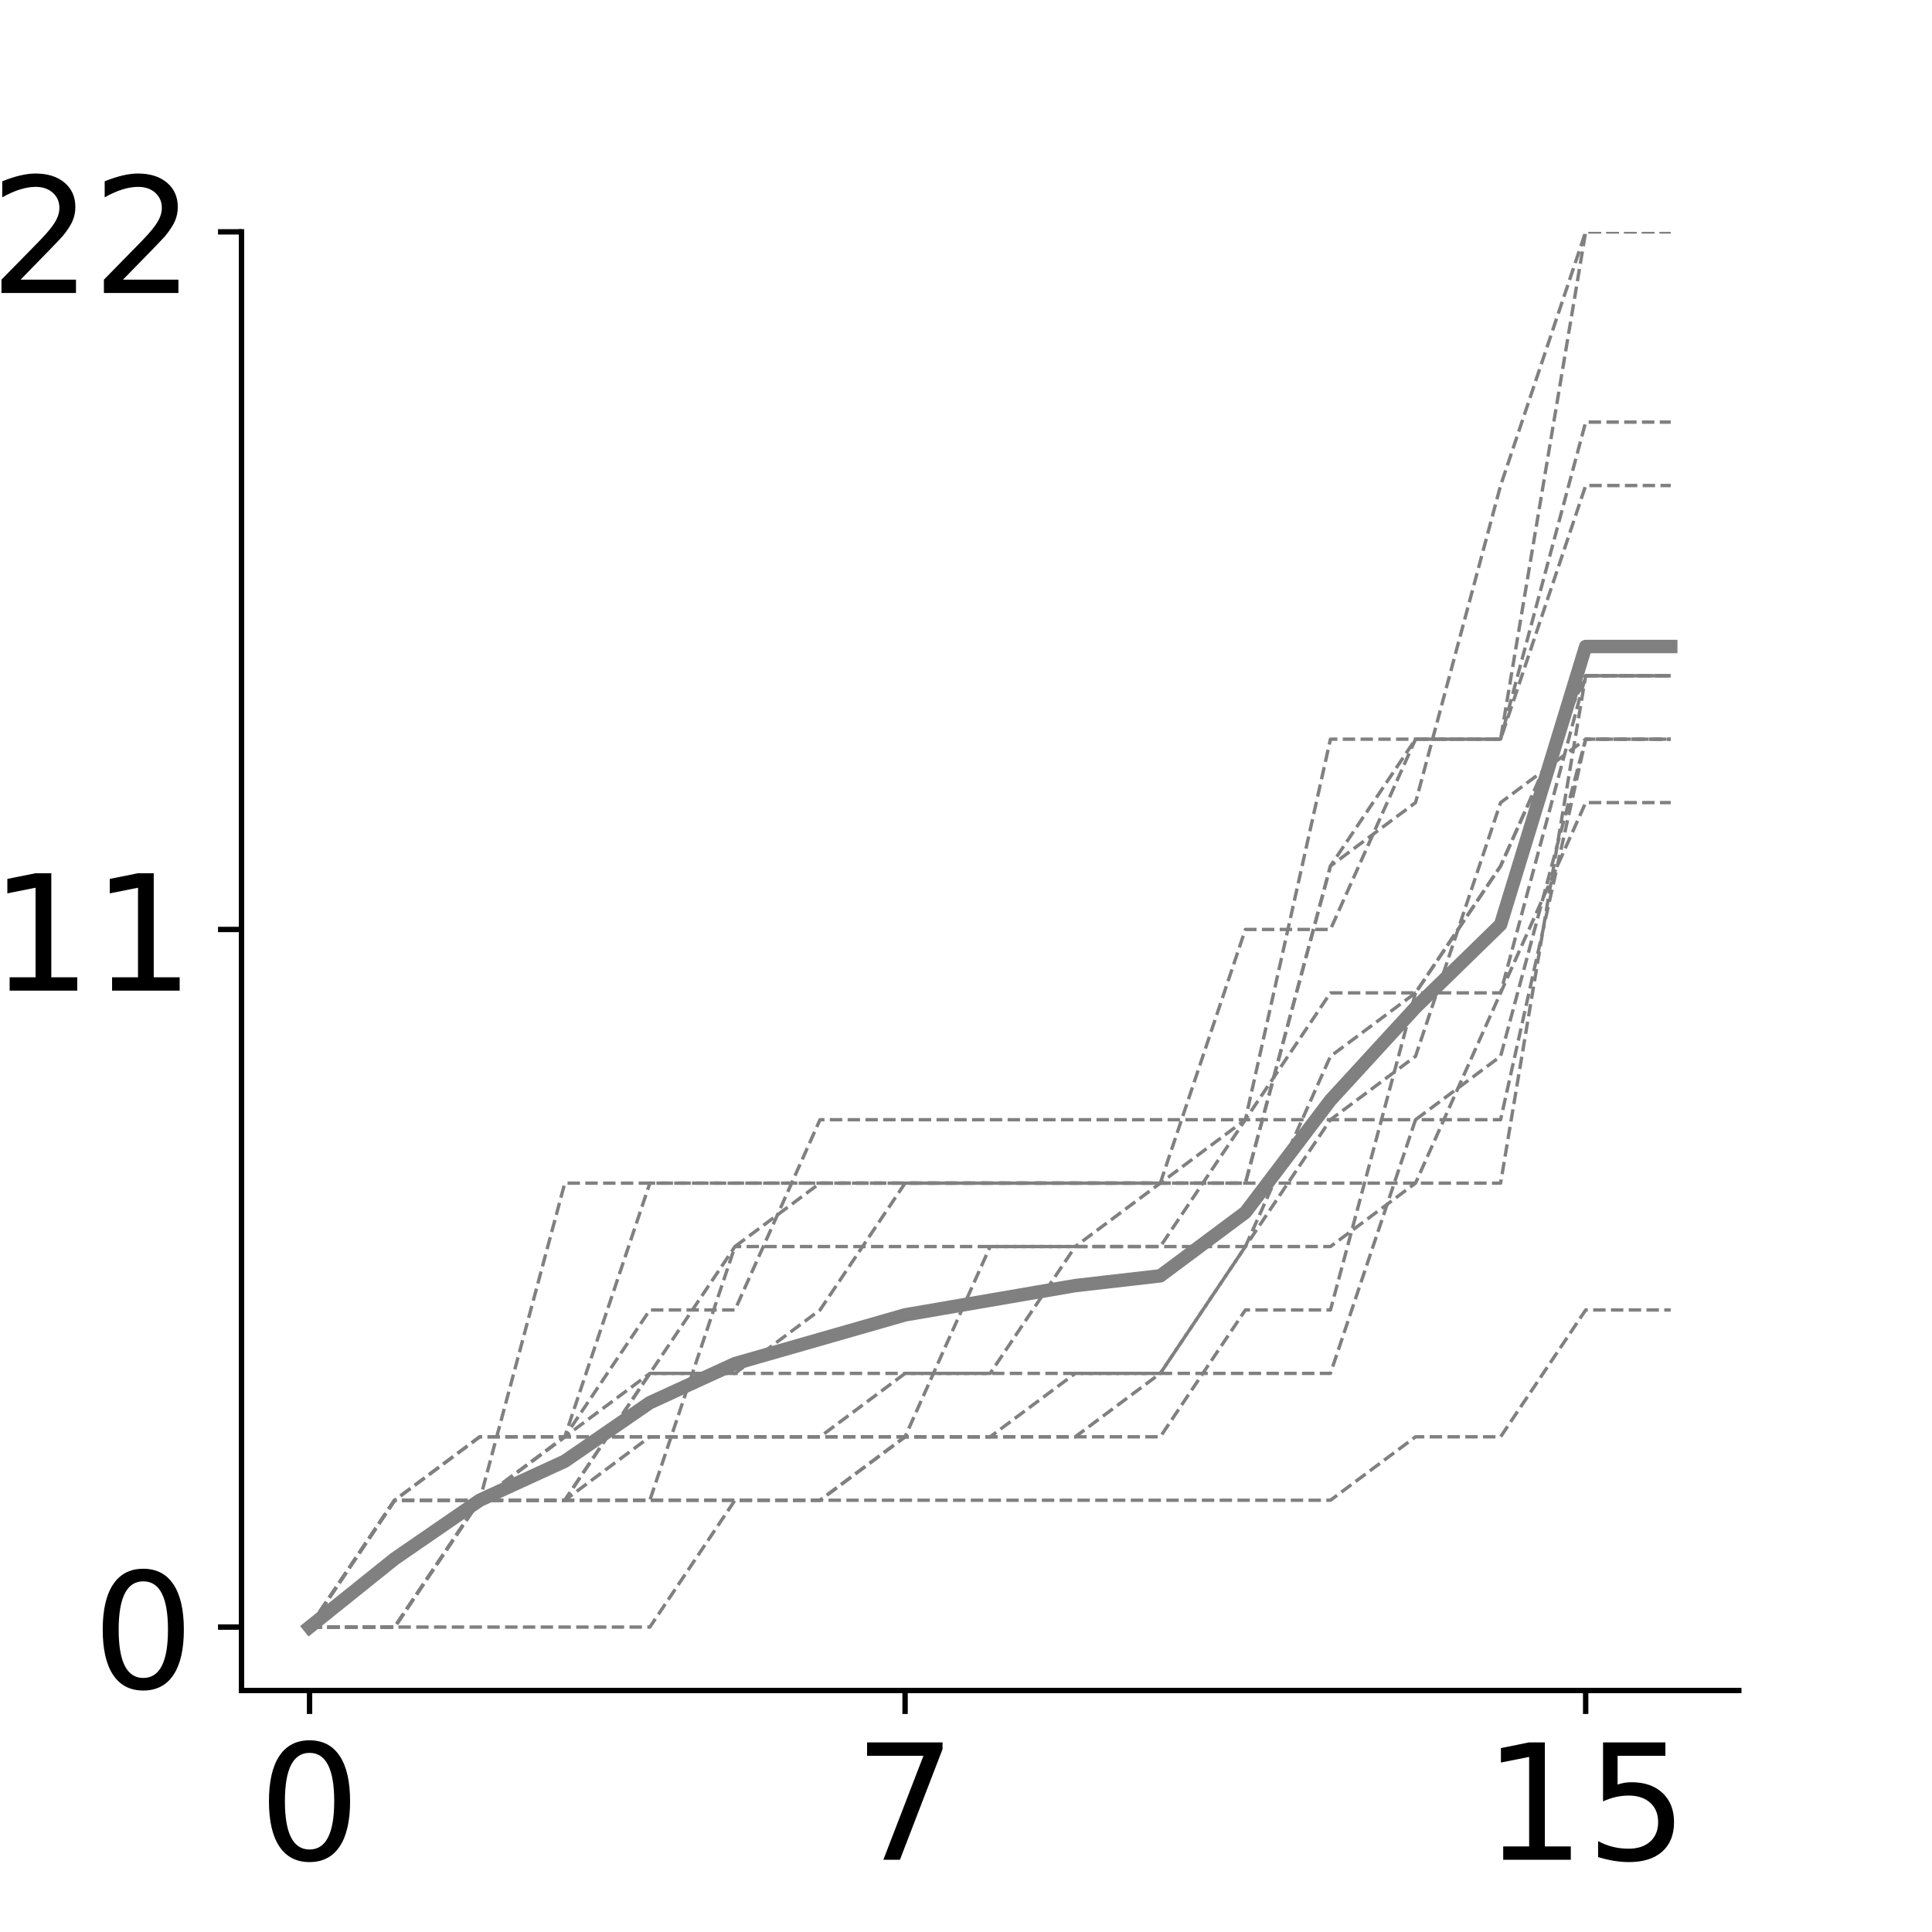
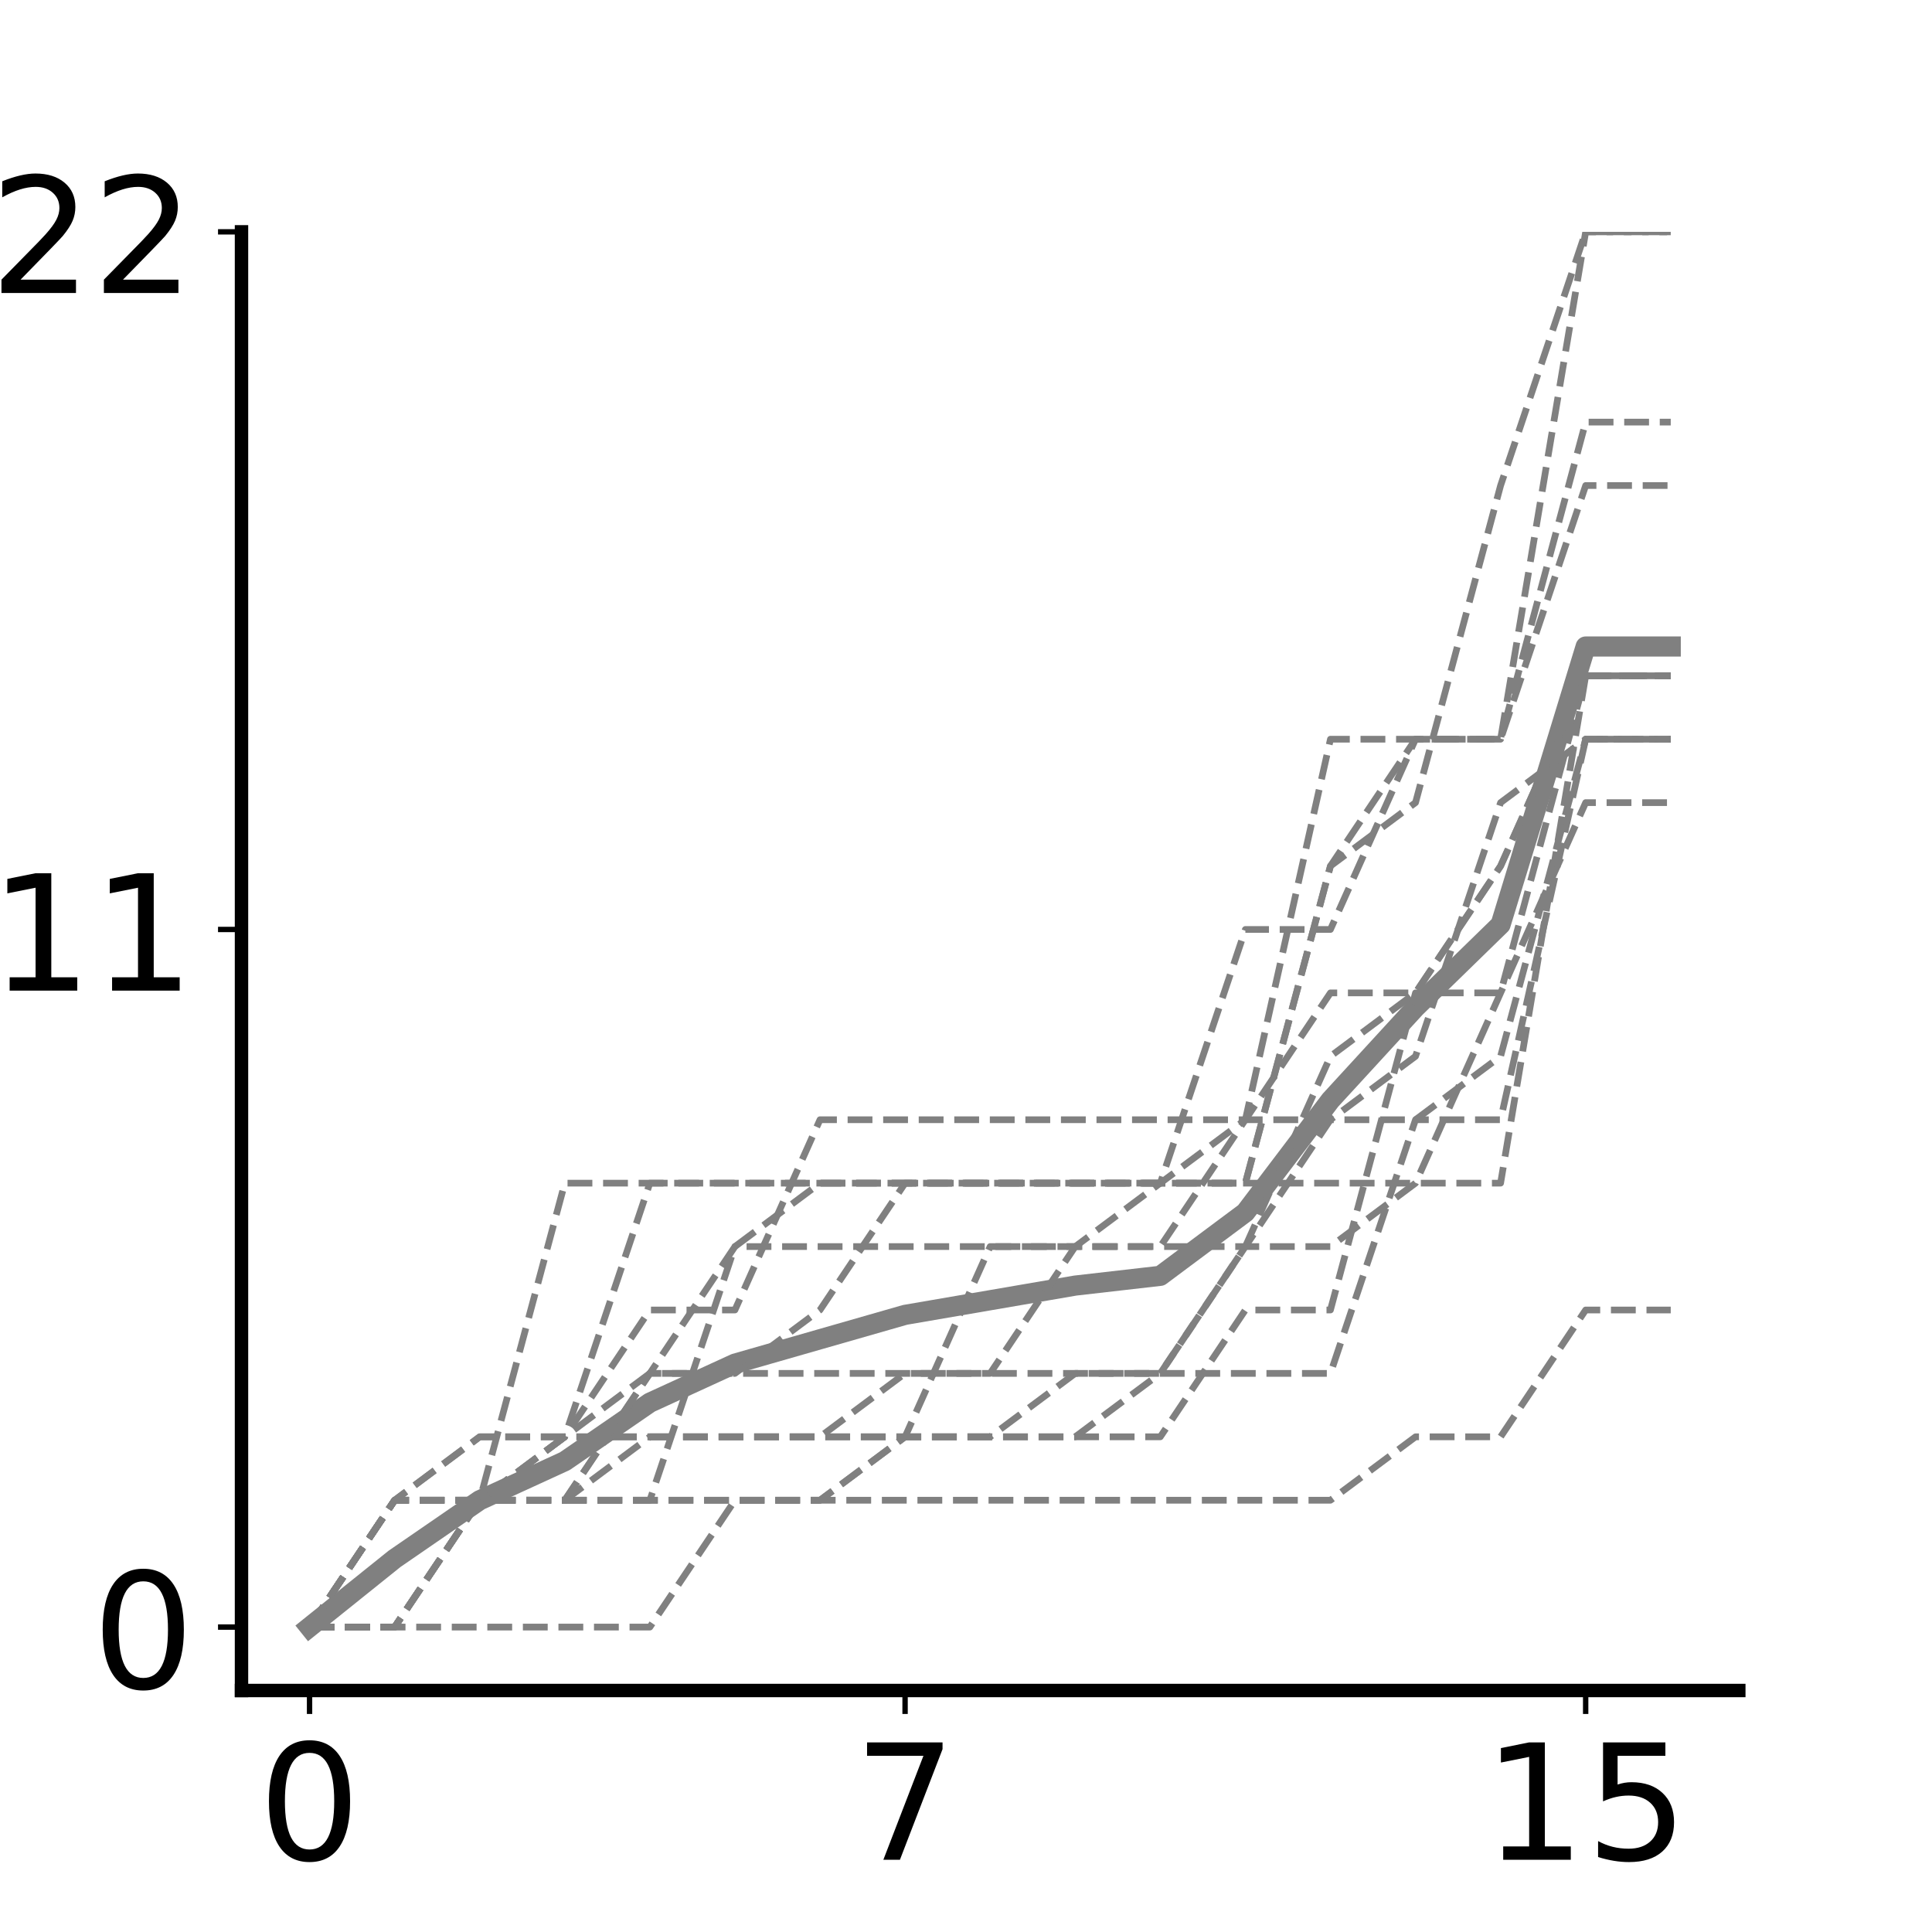
<svg xmlns="http://www.w3.org/2000/svg" xmlns:xlink="http://www.w3.org/1999/xlink" width="288pt" height="288pt" viewBox="0 0 288 288" version="1.1">
  <defs>
    <style type="text/css">*{stroke-linejoin: round; stroke-linecap: butt}</style>
  </defs>
  <g id="figure_1">
    <g id="patch_1">
      <path d="M 0 288  L 288 288  L 288 0  L 0 0  z " style="fill: #ffffff" />
    </g>
    <g id="axes_1">
      <g id="patch_2">
        <path d="M 36 252  L 259.2 252  L 259.2 34.56  L 36 34.56  z " style="fill: #ffffff" />
      </g>
      <g id="matplotlib.axis_1">
        <g id="xtick_1">
          <g id="line2d_1">
            <defs>
-               <path id="m49b1f5928b" d="M 0 0  L 0 3.5  " style="stroke: #000000; stroke-width: 0.8" />
+               <path id="m6903c2ed7c" d="M 0 0  L 0 3.5  " style="stroke: #000000; stroke-width: 0.8" />
            </defs>
            <g>
-               <use xlink:href="#m49b1f5928b" x="46.145" y="252" style="stroke: #000000; stroke-width: 0.8" />
+               <use xlink:href="#m6903c2ed7c" x="46.145" y="252" style="stroke: #000000; stroke-width: 0.8" />
            </g>
          </g>
          <g id="text_1">
            <g transform="translate(38.51046 277.2362) scale(0.24 -0.24)">
              <defs>
                <path id="DejaVuSans-30" d="M 2034 4250  Q 1547 4250 1301 3770  Q 1056 3291 1056 2328  Q 1056 1369 1301 889  Q 1547 409 2034 409  Q 2525 409 2770 889  Q 3016 1369 3016 2328  Q 3016 3291 2770 3770  Q 2525 4250 2034 4250  z M 2034 4750  Q 2819 4750 3233 4129  Q 3647 3509 3647 2328  Q 3647 1150 3233 529  Q 2819 -91 2034 -91  Q 1250 -91 836 529  Q 422 1150 422 2328  Q 422 3509 836 4129  Q 1250 4750 2034 4750  z " transform="scale(0.015625)" />
              </defs>
              <use xlink:href="#DejaVuSans-30" />
            </g>
          </g>
        </g>
        <g id="xtick_2">
          <g id="line2d_2">
            <g>
-               <use xlink:href="#m49b1f5928b" x="134.918" y="252" style="stroke: #000000; stroke-width: 0.8" />
+               <use xlink:href="#m6903c2ed7c" x="134.918" y="252" style="stroke: #000000; stroke-width: 0.8" />
            </g>
          </g>
          <g id="text_2">
            <g transform="translate(127.2832 277.2362) scale(0.24 -0.24)">
              <defs>
                <path id="DejaVuSans-37" d="M 525 4666  L 3525 4666  L 3525 4397  L 1831 0  L 1172 0  L 2766 4134  L 525 4134  L 525 4666  z " transform="scale(0.015625)" />
              </defs>
              <use xlink:href="#DejaVuSans-37" />
            </g>
          </g>
        </g>
        <g id="xtick_3">
          <g id="line2d_3">
            <g>
-               <use xlink:href="#m49b1f5928b" x="236.373" y="252" style="stroke: #000000; stroke-width: 0.8" />
+               <use xlink:href="#m6903c2ed7c" x="236.373" y="252" style="stroke: #000000; stroke-width: 0.8" />
            </g>
          </g>
          <g id="text_3">
            <g transform="translate(221.1027 277.2362) scale(0.24 -0.24)">
              <defs>
                <path id="DejaVuSans-31" d="M 794 531  L 1825 531  L 1825 4091  L 703 3866  L 703 4441  L 1819 4666  L 2450 4666  L 2450 531  L 3481 531  L 3481 0  L 794 0  L 794 531  z " transform="scale(0.015625)" />
                <path id="DejaVuSans-35" d="M 691 4666  L 3169 4666  L 3169 4134  L 1269 4134  L 1269 2991  Q 1406 3038 1543 3061  Q 1681 3084 1819 3084  Q 2600 3084 3056 2656  Q 3513 2228 3513 1497  Q 3513 744 3044 326  Q 2575 -91 1722 -91  Q 1428 -91 1123 -41  Q 819 9 494 109  L 494 744  Q 775 591 1075 516  Q 1375 441 1709 441  Q 2250 441 2565 725  Q 2881 1009 2881 1497  Q 2881 1984 2565 2268  Q 2250 2553 1709 2553  Q 1456 2553 1204 2497  Q 953 2441 691 2322  L 691 4666  z " transform="scale(0.015625)" />
              </defs>
              <use xlink:href="#DejaVuSans-31" />
              <use xlink:href="#DejaVuSans-35" x="63.623" />
            </g>
          </g>
        </g>
      </g>
      <g id="matplotlib.axis_2">
        <g id="ytick_1">
          <g id="line2d_4">
            <defs>
-               <path id="mbf8620d8d4" d="M 0 0  L -3.5 0  " style="stroke: #000000; stroke-width: 0.8" />
+               <path id="m89b387cc2a" d="M 0 0  L -3.5 0  " style="stroke: #000000; stroke-width: 0.8" />
            </defs>
            <g>
-               <use xlink:href="#mbf8620d8d4" x="36" y="242.546" style="stroke: #000000; stroke-width: 0.8" />
+               <use xlink:href="#m89b387cc2a" x="36" y="242.546" style="stroke: #000000; stroke-width: 0.8" />
            </g>
          </g>
          <g id="text_4">
            <g transform="translate(13.73 251.6642) scale(0.24 -0.24)">
              <use xlink:href="#DejaVuSans-30" />
            </g>
          </g>
        </g>
        <g id="ytick_2">
          <g id="line2d_5">
            <g>
-               <use xlink:href="#mbf8620d8d4" x="36" y="138.553" style="stroke: #000000; stroke-width: 0.8" />
+               <use xlink:href="#m89b387cc2a" x="36" y="138.553" style="stroke: #000000; stroke-width: 0.8" />
            </g>
          </g>
          <g id="text_5">
            <g transform="translate(-1.54 147.6712) scale(0.24 -0.24)">
              <use xlink:href="#DejaVuSans-31" />
              <use xlink:href="#DejaVuSans-31" x="63.623" />
            </g>
          </g>
        </g>
        <g id="ytick_3">
          <g id="line2d_6">
            <g>
-               <use xlink:href="#mbf8620d8d4" x="36" y="34.56" style="stroke: #000000; stroke-width: 0.8" />
+               <use xlink:href="#m89b387cc2a" x="36" y="34.56" style="stroke: #000000; stroke-width: 0.8" />
            </g>
          </g>
          <g id="text_6">
            <g transform="translate(-1.54 43.67813) scale(0.24 -0.24)">
              <defs>
                <path id="DejaVuSans-32" d="M 1228 531  L 3431 531  L 3431 0  L 469 0  L 469 531  Q 828 903 1448 1529  Q 2069 2156 2228 2338  Q 2531 2678 2651 2914  Q 2772 3150 2772 3378  Q 2772 3750 2511 3984  Q 2250 4219 1831 4219  Q 1534 4219 1204 4116  Q 875 4013 500 3803  L 500 4441  Q 881 4594 1212 4672  Q 1544 4750 1819 4750  Q 2544 4750 2975 4387  Q 3406 4025 3406 3419  Q 3406 3131 3298 2873  Q 3191 2616 2906 2266  Q 2828 2175 2409 1742  Q 1991 1309 1228 531  z " transform="scale(0.015625)" />
              </defs>
              <use xlink:href="#DejaVuSans-32" />
              <use xlink:href="#DejaVuSans-32" x="63.623" />
            </g>
          </g>
        </g>
      </g>
      <g id="line2d_7">
-         <path d="M 46.145 242.546  L 58.827 232.365  L 71.509 223.638  L 84.191 217.82  L 96.873 209.094  L 109.555 203.276  L 122.236 199.64  L 134.918 196.004  L 147.6 193.822  L 160.282 191.64  L 172.964 190.186  L 185.645 180.732  L 198.327 164.006  L 211.009 150.189  L 223.691 137.826  L 236.373 96.374  L 249.055 96.374  " clip-path="url(#p5aedf4b6d5)" style="fill: none; stroke: #808080; stroke-width: 2; stroke-linecap: square" />
+         <path d="M 46.145 242.546  L 58.827 232.365  L 71.509 223.638  L 84.191 217.82  L 96.873 209.094  L 109.555 203.276  L 122.236 199.64  L 134.918 196.004  L 147.6 193.822  L 160.282 191.64  L 172.964 190.186  L 185.645 180.732  L 198.327 164.006  L 211.009 150.189  L 223.691 137.826  L 236.373 96.374  L 249.055 96.374  " clip-path="url(#p5578f0d6d9)" style="fill: none; stroke: #808080; stroke-width: 3; stroke-linecap: square" />
      </g>
      <g id="line2d_8">
-         <path d="M 46.145 242.546  L 58.827 223.638  L 71.509 214.184  L 84.191 214.184  L 96.873 176.369  L 109.555 176.369  L 122.236 176.369  L 134.918 176.369  L 147.6 176.369  L 160.282 176.369  L 172.964 176.369  L 185.645 176.369  L 198.327 129.099  L 211.009 110.191  L 223.691 110.191  L 236.373 72.376  L 249.055 72.376  " clip-path="url(#p5aedf4b6d5)" style="fill: none; stroke-dasharray: 1.85,0.8; stroke-dashoffset: 0; stroke: #808080; stroke-width: 0.5" />
+         <path d="M 46.145 242.546  L 58.827 223.638  L 71.509 214.184  L 84.191 214.184  L 96.873 176.369  L 109.555 176.369  L 122.236 176.369  L 134.918 176.369  L 147.6 176.369  L 160.282 176.369  L 172.964 176.369  L 185.645 176.369  L 198.327 129.099  L 211.009 110.191  L 223.691 110.191  L 236.373 72.376  L 249.055 72.376  " clip-path="url(#p5578f0d6d9)" style="fill: none; stroke-dasharray: 3.7,1.6; stroke-dashoffset: 0; stroke: #808080" />
      </g>
      <g id="line2d_9">
-         <path d="M 46.145 242.546  L 58.827 242.546  L 71.509 223.638  L 84.191 214.184  L 96.873 214.184  L 109.555 214.184  L 122.236 214.184  L 134.918 214.184  L 147.6 214.184  L 160.282 214.184  L 172.964 204.73  L 185.645 185.823  L 198.327 185.823  L 211.009 176.369  L 223.691 148.007  L 236.373 119.645  L 249.055 119.645  " clip-path="url(#p5aedf4b6d5)" style="fill: none; stroke-dasharray: 1.85,0.8; stroke-dashoffset: 0; stroke: #808080; stroke-width: 0.5" />
+         <path d="M 46.145 242.546  L 58.827 242.546  L 71.509 223.638  L 84.191 214.184  L 96.873 214.184  L 109.555 214.184  L 122.236 214.184  L 134.918 214.184  L 147.6 214.184  L 160.282 214.184  L 172.964 204.73  L 185.645 185.823  L 198.327 185.823  L 211.009 176.369  L 223.691 148.007  L 236.373 119.645  L 249.055 119.645  " clip-path="url(#p5578f0d6d9)" style="fill: none; stroke-dasharray: 3.7,1.6; stroke-dashoffset: 0; stroke: #808080" />
      </g>
      <g id="line2d_10">
-         <path d="M 46.145 242.546  L 58.827 223.638  L 71.509 214.184  L 84.191 214.184  L 96.873 204.73  L 109.555 204.73  L 122.236 195.277  L 134.918 176.369  L 147.6 176.369  L 160.282 176.369  L 172.964 176.369  L 185.645 138.553  L 198.327 138.553  L 211.009 110.191  L 223.691 110.191  L 236.373 62.922  L 249.055 62.922  " clip-path="url(#p5aedf4b6d5)" style="fill: none; stroke-dasharray: 1.85,0.8; stroke-dashoffset: 0; stroke: #808080; stroke-width: 0.5" />
+         <path d="M 46.145 242.546  L 58.827 223.638  L 71.509 214.184  L 84.191 214.184  L 96.873 204.73  L 109.555 204.73  L 122.236 195.277  L 134.918 176.369  L 147.6 176.369  L 160.282 176.369  L 172.964 176.369  L 185.645 138.553  L 198.327 138.553  L 211.009 110.191  L 223.691 110.191  L 236.373 62.922  L 249.055 62.922  " clip-path="url(#p5578f0d6d9)" style="fill: none; stroke-dasharray: 3.7,1.6; stroke-dashoffset: 0; stroke: #808080" />
      </g>
      <g id="line2d_11">
-         <path d="M 46.145 242.546  L 58.827 223.638  L 71.509 223.638  L 84.191 223.638  L 96.873 223.638  L 109.555 223.638  L 122.236 223.638  L 134.918 214.184  L 147.6 214.184  L 160.282 214.184  L 172.964 214.184  L 185.645 195.277  L 198.327 195.277  L 211.009 148.007  L 223.691 148.007  L 236.373 100.737  L 249.055 100.737  " clip-path="url(#p5aedf4b6d5)" style="fill: none; stroke-dasharray: 1.85,0.8; stroke-dashoffset: 0; stroke: #808080; stroke-width: 0.5" />
+         <path d="M 46.145 242.546  L 58.827 223.638  L 71.509 223.638  L 84.191 223.638  L 96.873 223.638  L 109.555 223.638  L 122.236 223.638  L 134.918 214.184  L 147.6 214.184  L 160.282 214.184  L 172.964 214.184  L 185.645 195.277  L 198.327 195.277  L 211.009 148.007  L 223.691 148.007  L 236.373 100.737  L 249.055 100.737  " clip-path="url(#p5578f0d6d9)" style="fill: none; stroke-dasharray: 3.7,1.6; stroke-dashoffset: 0; stroke: #808080" />
      </g>
      <g id="line2d_12">
-         <path d="M 46.145 242.546  L 58.827 242.546  L 71.509 223.638  L 84.191 223.638  L 96.873 214.184  L 109.555 214.184  L 122.236 214.184  L 134.918 214.184  L 147.6 214.184  L 160.282 204.73  L 172.964 204.73  L 185.645 204.73  L 198.327 204.73  L 211.009 166.915  L 223.691 166.915  L 236.373 110.191  L 249.055 110.191  " clip-path="url(#p5aedf4b6d5)" style="fill: none; stroke-dasharray: 1.85,0.8; stroke-dashoffset: 0; stroke: #808080; stroke-width: 0.5" />
+         <path d="M 46.145 242.546  L 58.827 242.546  L 71.509 223.638  L 84.191 223.638  L 96.873 214.184  L 109.555 214.184  L 122.236 214.184  L 134.918 214.184  L 147.6 214.184  L 160.282 204.73  L 172.964 204.73  L 185.645 204.73  L 198.327 204.73  L 211.009 166.915  L 223.691 166.915  L 236.373 110.191  L 249.055 110.191  " clip-path="url(#p5578f0d6d9)" style="fill: none; stroke-dasharray: 3.7,1.6; stroke-dashoffset: 0; stroke: #808080" />
      </g>
      <g id="line2d_13">
-         <path d="M 46.145 242.546  L 58.827 242.546  L 71.509 242.546  L 84.191 242.546  L 96.873 242.546  L 109.555 223.638  L 122.236 223.638  L 134.918 223.638  L 147.6 223.638  L 160.282 223.638  L 172.964 223.638  L 185.645 223.638  L 198.327 223.638  L 211.009 214.184  L 223.691 214.184  L 236.373 195.277  L 249.055 195.277  " clip-path="url(#p5aedf4b6d5)" style="fill: none; stroke-dasharray: 1.85,0.8; stroke-dashoffset: 0; stroke: #808080; stroke-width: 0.5" />
+         <path d="M 46.145 242.546  L 58.827 242.546  L 71.509 242.546  L 84.191 242.546  L 96.873 242.546  L 109.555 223.638  L 122.236 223.638  L 134.918 223.638  L 147.6 223.638  L 160.282 223.638  L 172.964 223.638  L 185.645 223.638  L 198.327 223.638  L 211.009 214.184  L 223.691 214.184  L 236.373 195.277  L 249.055 195.277  " clip-path="url(#p5578f0d6d9)" style="fill: none; stroke-dasharray: 3.7,1.6; stroke-dashoffset: 0; stroke: #808080" />
      </g>
      <g id="line2d_14">
-         <path d="M 46.145 242.546  L 58.827 223.638  L 71.509 223.638  L 84.191 223.638  L 96.873 223.638  L 109.555 185.823  L 122.236 176.369  L 134.918 176.369  L 147.6 176.369  L 160.282 176.369  L 172.964 176.369  L 185.645 176.369  L 198.327 129.099  L 211.009 119.645  L 223.691 72.376  L 236.373 34.56  L 249.055 34.56  " clip-path="url(#p5aedf4b6d5)" style="fill: none; stroke-dasharray: 1.85,0.8; stroke-dashoffset: 0; stroke: #808080; stroke-width: 0.5" />
+         <path d="M 46.145 242.546  L 58.827 223.638  L 71.509 223.638  L 84.191 223.638  L 96.873 223.638  L 109.555 185.823  L 122.236 176.369  L 134.918 176.369  L 147.6 176.369  L 160.282 176.369  L 172.964 176.369  L 185.645 176.369  L 198.327 129.099  L 211.009 119.645  L 223.691 72.376  L 236.373 34.56  L 249.055 34.56  " clip-path="url(#p5578f0d6d9)" style="fill: none; stroke-dasharray: 3.7,1.6; stroke-dashoffset: 0; stroke: #808080" />
      </g>
      <g id="line2d_15">
-         <path d="M 46.145 242.546  L 58.827 223.638  L 71.509 223.638  L 84.191 176.369  L 96.873 176.369  L 109.555 176.369  L 122.236 176.369  L 134.918 176.369  L 147.6 176.369  L 160.282 176.369  L 172.964 176.369  L 185.645 176.369  L 198.327 176.369  L 211.009 176.369  L 223.691 176.369  L 236.373 100.737  L 249.055 100.737  " clip-path="url(#p5aedf4b6d5)" style="fill: none; stroke-dasharray: 1.85,0.8; stroke-dashoffset: 0; stroke: #808080; stroke-width: 0.5" />
+         <path d="M 46.145 242.546  L 58.827 223.638  L 71.509 223.638  L 84.191 176.369  L 96.873 176.369  L 109.555 176.369  L 122.236 176.369  L 134.918 176.369  L 147.6 176.369  L 160.282 176.369  L 172.964 176.369  L 185.645 176.369  L 198.327 176.369  L 211.009 176.369  L 223.691 176.369  L 236.373 100.737  L 249.055 100.737  " clip-path="url(#p5578f0d6d9)" style="fill: none; stroke-dasharray: 3.7,1.6; stroke-dashoffset: 0; stroke: #808080" />
      </g>
      <g id="line2d_16">
-         <path d="M 46.145 242.546  L 58.827 242.546  L 71.509 223.638  L 84.191 223.638  L 96.873 223.638  L 109.555 223.638  L 122.236 223.638  L 134.918 214.184  L 147.6 185.823  L 160.282 185.823  L 172.964 185.823  L 185.645 185.823  L 198.327 166.915  L 211.009 157.461  L 223.691 119.645  L 236.373 110.191  L 249.055 110.191  " clip-path="url(#p5aedf4b6d5)" style="fill: none; stroke-dasharray: 1.85,0.8; stroke-dashoffset: 0; stroke: #808080; stroke-width: 0.5" />
+         <path d="M 46.145 242.546  L 58.827 242.546  L 71.509 223.638  L 84.191 223.638  L 96.873 223.638  L 109.555 223.638  L 122.236 223.638  L 134.918 214.184  L 147.6 185.823  L 160.282 185.823  L 172.964 185.823  L 185.645 185.823  L 198.327 166.915  L 211.009 157.461  L 223.691 119.645  L 236.373 110.191  L 249.055 110.191  " clip-path="url(#p5578f0d6d9)" style="fill: none; stroke-dasharray: 3.7,1.6; stroke-dashoffset: 0; stroke: #808080" />
      </g>
      <g id="line2d_17">
-         <path d="M 46.145 242.546  L 58.827 242.546  L 71.509 223.638  L 84.191 223.638  L 96.873 204.73  L 109.555 204.73  L 122.236 204.73  L 134.918 204.73  L 147.6 204.73  L 160.282 204.73  L 172.964 204.73  L 185.645 185.823  L 198.327 157.461  L 211.009 148.007  L 223.691 129.099  L 236.373 100.737  L 249.055 100.737  " clip-path="url(#p5aedf4b6d5)" style="fill: none; stroke-dasharray: 1.85,0.8; stroke-dashoffset: 0; stroke: #808080; stroke-width: 0.5" />
+         <path d="M 46.145 242.546  L 58.827 242.546  L 71.509 223.638  L 84.191 223.638  L 96.873 204.73  L 109.555 204.73  L 122.236 204.73  L 134.918 204.73  L 147.6 204.73  L 160.282 204.73  L 172.964 204.73  L 185.645 185.823  L 198.327 157.461  L 211.009 148.007  L 223.691 129.099  L 236.373 100.737  L 249.055 100.737  " clip-path="url(#p5578f0d6d9)" style="fill: none; stroke-dasharray: 3.7,1.6; stroke-dashoffset: 0; stroke: #808080" />
      </g>
      <g id="line2d_18">
-         <path d="M 46.145 242.546  L 58.827 223.638  L 71.509 223.638  L 84.191 214.184  L 96.873 195.277  L 109.555 195.277  L 122.236 166.915  L 134.918 166.915  L 147.6 166.915  L 160.282 166.915  L 172.964 166.915  L 185.645 166.915  L 198.327 110.191  L 211.009 110.191  L 223.691 110.191  L 236.373 34.56  L 249.055 34.56  " clip-path="url(#p5aedf4b6d5)" style="fill: none; stroke-dasharray: 1.85,0.8; stroke-dashoffset: 0; stroke: #808080; stroke-width: 0.5" />
+         <path d="M 46.145 242.546  L 58.827 223.638  L 71.509 223.638  L 84.191 214.184  L 96.873 195.277  L 109.555 195.277  L 122.236 166.915  L 134.918 166.915  L 147.6 166.915  L 160.282 166.915  L 172.964 166.915  L 185.645 166.915  L 198.327 110.191  L 211.009 110.191  L 223.691 110.191  L 236.373 34.56  L 249.055 34.56  " clip-path="url(#p5578f0d6d9)" style="fill: none; stroke-dasharray: 3.7,1.6; stroke-dashoffset: 0; stroke: #808080" />
      </g>
      <g id="line2d_19">
-         <path d="M 46.145 242.546  L 58.827 223.638  L 71.509 223.638  L 84.191 214.184  L 96.873 214.184  L 109.555 214.184  L 122.236 214.184  L 134.918 204.73  L 147.6 204.73  L 160.282 185.823  L 172.964 185.823  L 185.645 166.915  L 198.327 148.007  L 211.009 148.007  L 223.691 129.099  L 236.373 100.737  L 249.055 100.737  " clip-path="url(#p5aedf4b6d5)" style="fill: none; stroke-dasharray: 1.85,0.8; stroke-dashoffset: 0; stroke: #808080; stroke-width: 0.5" />
+         <path d="M 46.145 242.546  L 58.827 223.638  L 71.509 223.638  L 84.191 214.184  L 96.873 214.184  L 109.555 214.184  L 122.236 214.184  L 134.918 204.73  L 147.6 204.73  L 160.282 185.823  L 172.964 185.823  L 185.645 166.915  L 198.327 148.007  L 211.009 148.007  L 223.691 129.099  L 236.373 100.737  L 249.055 100.737  " clip-path="url(#p5578f0d6d9)" style="fill: none; stroke-dasharray: 3.7,1.6; stroke-dashoffset: 0; stroke: #808080" />
      </g>
      <g id="line2d_20">
-         <path d="M 46.145 242.546  L 58.827 242.546  L 71.509 223.638  L 84.191 223.638  L 96.873 204.73  L 109.555 185.823  L 122.236 185.823  L 134.918 185.823  L 147.6 185.823  L 160.282 185.823  L 172.964 176.369  L 185.645 166.915  L 198.327 166.915  L 211.009 166.915  L 223.691 157.461  L 236.373 110.191  L 249.055 110.191  " clip-path="url(#p5aedf4b6d5)" style="fill: none; stroke-dasharray: 1.85,0.8; stroke-dashoffset: 0; stroke: #808080; stroke-width: 0.5" />
+         <path d="M 46.145 242.546  L 58.827 242.546  L 71.509 223.638  L 84.191 223.638  L 96.873 204.73  L 109.555 185.823  L 122.236 185.823  L 134.918 185.823  L 147.6 185.823  L 160.282 185.823  L 172.964 176.369  L 185.645 166.915  L 198.327 166.915  L 211.009 166.915  L 223.691 157.461  L 236.373 110.191  L 249.055 110.191  " clip-path="url(#p5578f0d6d9)" style="fill: none; stroke-dasharray: 3.7,1.6; stroke-dashoffset: 0; stroke: #808080" />
      </g>
      <g id="patch_3">
-         <path d="M 36 252  L 36 34.56  " style="fill: none; stroke: #000000; stroke-width: 0.8; stroke-linejoin: miter; stroke-linecap: square" />
+         <path d="M 36 252  L 36 34.56  " style="fill: none; stroke: #000000; stroke-width: 2; stroke-linejoin: miter; stroke-linecap: square" />
      </g>
      <g id="patch_4">
-         <path d="M 36 252  L 259.2 252  " style="fill: none; stroke: #000000; stroke-width: 0.8; stroke-linejoin: miter; stroke-linecap: square" />
+         <path d="M 36 252  L 259.2 252  " style="fill: none; stroke: #000000; stroke-width: 2; stroke-linejoin: miter; stroke-linecap: square" />
      </g>
    </g>
  </g>
  <defs>
-     <clipPath id="p5aedf4b6d5">
+     <clipPath id="p5578f0d6d9">
      <rect x="36" y="34.56" width="223.2" height="217.44" />
    </clipPath>
  </defs>
</svg>
